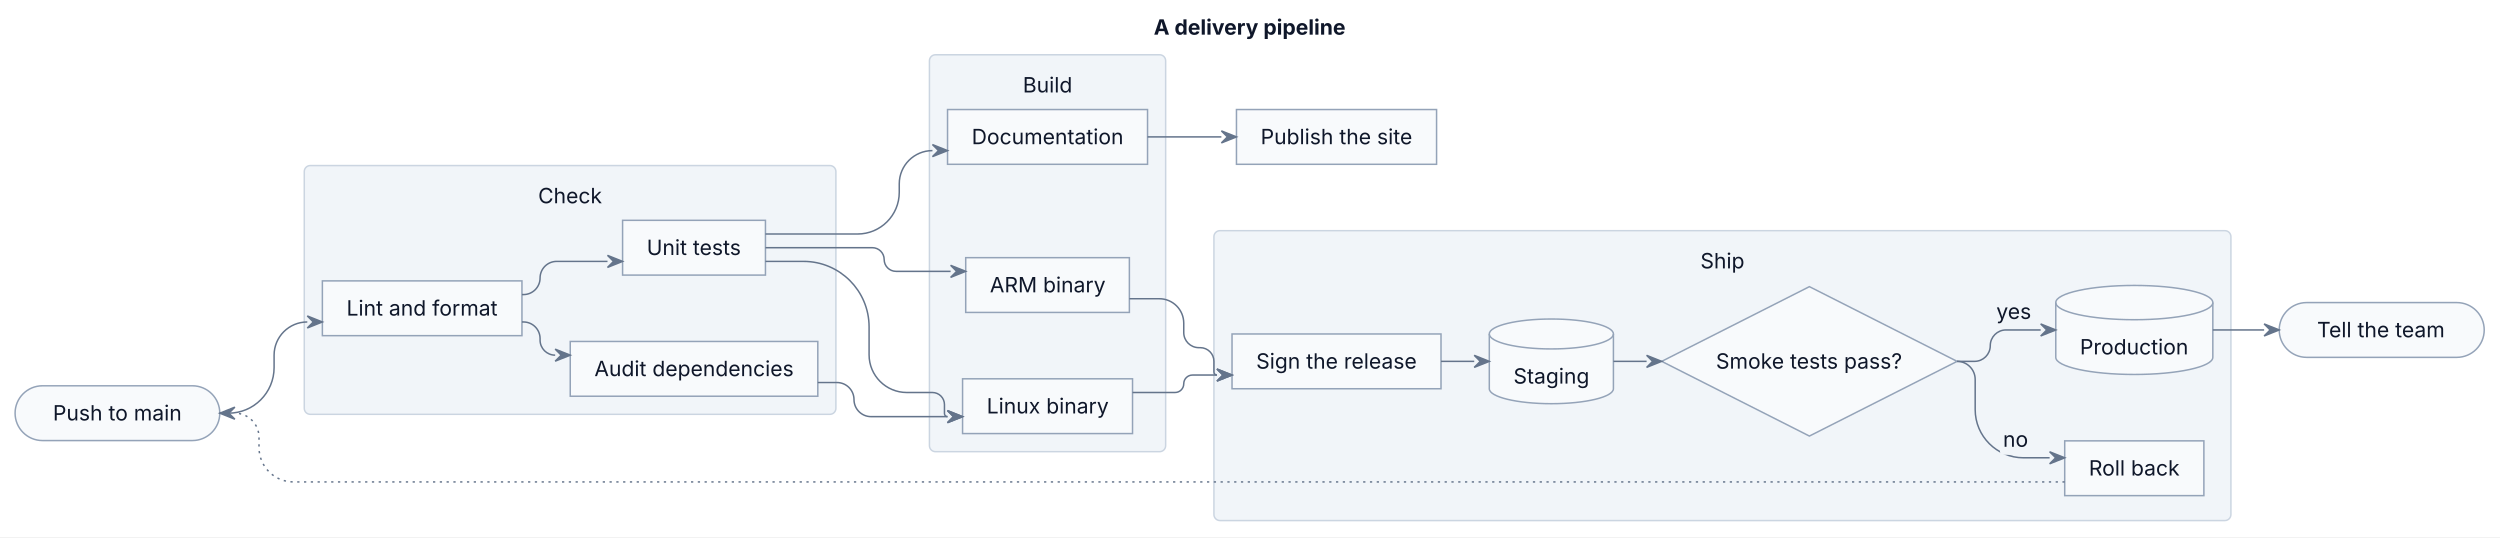
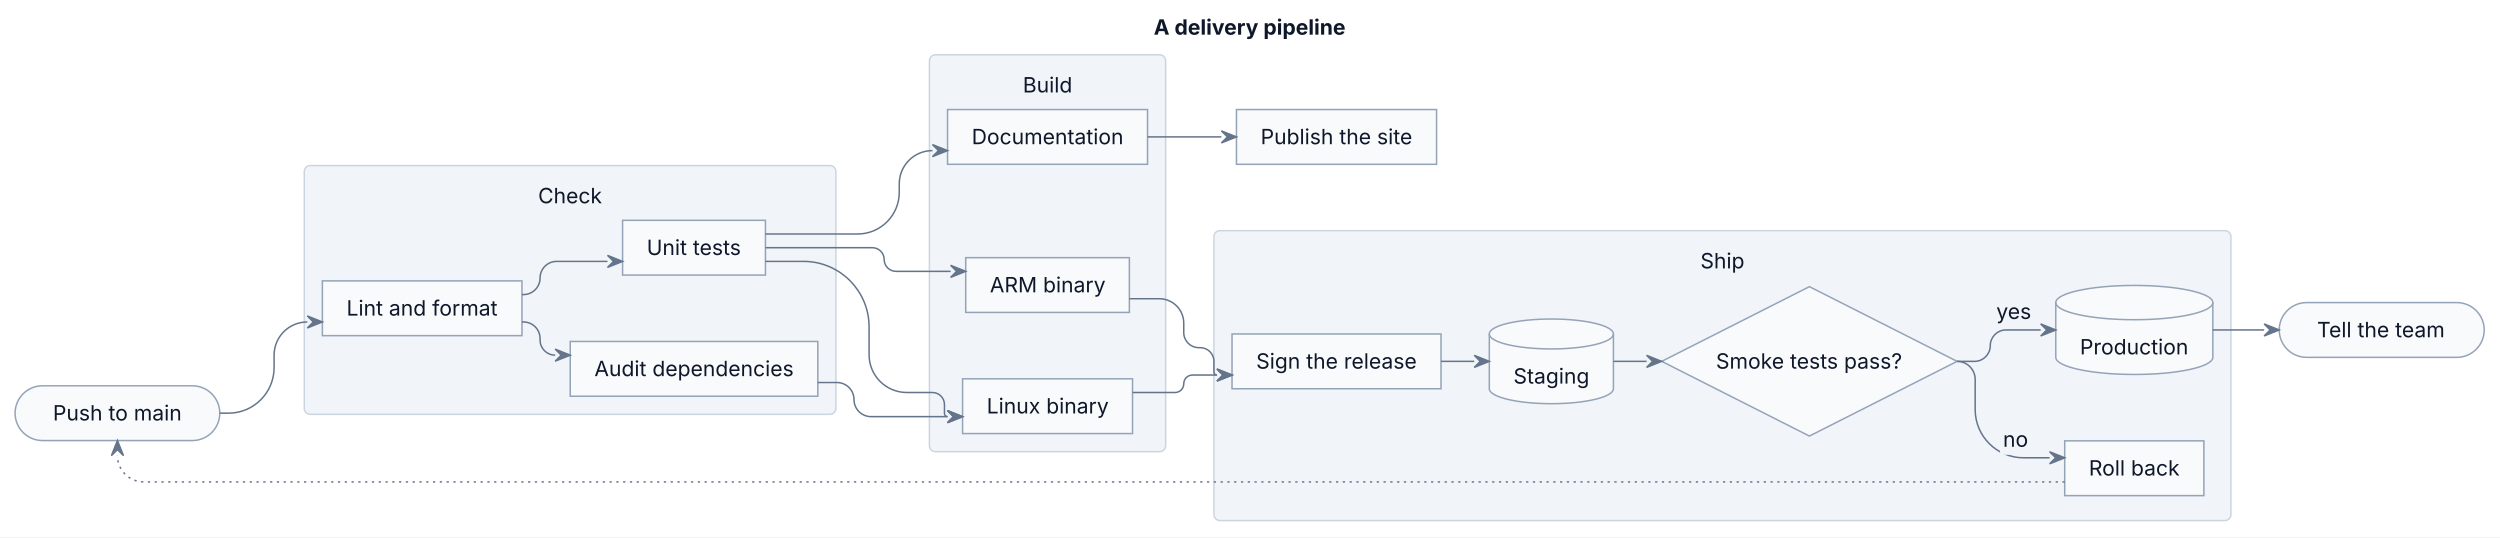
<svg xmlns="http://www.w3.org/2000/svg" width="1657" height="356" viewBox="0 0 1657 356">
  <rect x="0" y="0" width="1657" height="356" fill="#FFFFFF" />
  <g transform="translate(10,36.3)">
    <g>
      <rect x="0" y="219.4" width="135.67" height="36.3" rx="18.15" ry="18.15" fill="#F8FAFC" stroke="#94A3B8" stroke-width="1" />
      <rect x="191.67" y="73.43" width="352.36" height="164.89" rx="4" ry="4" fill="#F1F5F9" stroke="#CBD5E1" stroke-width="1" />
      <rect x="203.67" y="149.87" width="132.28" height="36.3" fill="#F8FAFC" stroke="#94A3B8" stroke-width="1" />
      <rect x="402.65" y="109.73" width="94.69" height="36.3" fill="#F8FAFC" stroke="#94A3B8" stroke-width="1" />
      <rect x="367.96" y="190.02" width="164.08" height="36.3" fill="#F8FAFC" stroke="#94A3B8" stroke-width="1" />
      <rect x="606.03" y="0" width="156.56" height="263.07" rx="4" ry="4" fill="#F1F5F9" stroke="#CBD5E1" stroke-width="1" />
      <rect x="627.99" y="214.77" width="112.65" height="36.3" fill="#F8FAFC" stroke="#94A3B8" stroke-width="1" />
      <rect x="630.07" y="134.48" width="108.48" height="36.3" fill="#F8FAFC" stroke="#94A3B8" stroke-width="1" />
      <rect x="618.03" y="36.3" width="132.56" height="36.3" fill="#F8FAFC" stroke="#94A3B8" stroke-width="1" />
      <rect x="794.59" y="116.59" width="674.06" height="192.13" rx="4" ry="4" fill="#F1F5F9" stroke="#CBD5E1" stroke-width="1" />
      <rect x="806.59" y="185.06" width="138.51" height="36.3" fill="#F8FAFC" stroke="#94A3B8" stroke-width="1" />
      <path d="M977.11,185.06 A41.13,9.92 0 0 1 1059.37,185.06 L1059.37,221.35 A41.13,9.92 0 0 1 977.11,221.35 Z" fill="#F8FAFC" stroke="#94A3B8" stroke-width="1" />
      <path d="M977.11,185.06 A41.13,9.92 0 0 0 1059.37,185.06" fill="none" stroke="#94A3B8" stroke-width="1" />
      <polygon points="1189.26,153.69 1287.15,203.21 1189.26,252.72 1091.37,203.21" fill="#F8FAFC" stroke="#94A3B8" stroke-width="1" />
      <path d="M1352.57,164.25 A52.04,11.36 0 0 1 1456.66,164.25 L1456.66,200.54 A52.04,11.36 0 0 1 1352.57,200.54 Z" fill="#F8FAFC" stroke="#94A3B8" stroke-width="1" />
      <path d="M1352.57,164.25 A52.04,11.36 0 0 0 1456.66,164.25" fill="none" stroke="#94A3B8" stroke-width="1" />
      <rect x="1358.49" y="255.9" width="92.24" height="36.3" fill="#F8FAFC" stroke="#94A3B8" stroke-width="1" />
      <rect x="809.53" y="36.3" width="132.63" height="36.3" fill="#F8FAFC" stroke="#94A3B8" stroke-width="1" />
      <rect x="1500.66" y="164.25" width="135.88" height="36.3" rx="18.15" ry="18.15" fill="#F8FAFC" stroke="#94A3B8" stroke-width="1" />
    </g>
    <g id="lines">
      <path d="M135.67,237.55 L141.45,237.55 C158.14,237.55 171.67,224.01 171.67,207.32 L171.67,199.1 C171.67,186.95 181.52,177.1 193.67,177.1 L193.67,177.1" fill="none" stroke="#64748B" stroke-width="1" />
      <path d="M497.34,136.95 L522.58,136.95 C546.58,136.95 566.03,156.4 566.03,180.4 L566.03,198.87 C566.03,212.66 577.21,223.85 591.01,223.85 L607.99,223.85 C612.4,223.85 615.99,227.43 615.99,231.85 L615.99,237.85 C615.99,238.95 616.88,239.85 617.99,239.85 L617.99,239.85" fill="none" stroke="#64748B" stroke-width="1" />
      <path d="M497.34,127.87 L568.19,127.87 C572.52,127.87 576.03,131.38 576.03,135.71 L576.03,135.71 C576.03,140.04 579.54,143.55 583.87,143.55 L620.07,143.55" fill="none" stroke="#64748B" stroke-width="1" />
      <path d="M532.03,217.24 L544.73,217.24 C550.97,217.24 556.03,222.3 556.03,228.55 L556.03,228.55 C556.03,234.79 561.09,239.85 567.33,239.85 L617.99,239.85" fill="none" stroke="#64748B" stroke-width="1" />
      <path d="M497.34,118.8 L558.39,118.8 C573.66,118.8 586.03,106.43 586.03,91.16 L586.03,85.52 C586.03,73.37 595.88,63.52 608.03,63.52 L608.03,63.52" fill="none" stroke="#64748B" stroke-width="1" />
      <path d="M740.64,223.85 L768.81,223.85 C772,223.85 774.59,221.26 774.59,218.06 L774.59,218.06 C774.59,214.87 777.18,212.28 780.38,212.28 L796.59,212.28" fill="none" stroke="#64748B" stroke-width="1" />
      <path d="M738.55,161.7 L758.38,161.7 C767.33,161.7 774.59,168.96 774.59,177.92 L774.59,184.13 C774.59,189.66 779.07,194.13 784.59,194.13 L785.52,194.13 C790.53,194.13 794.59,198.2 794.59,203.21 L794.59,210.28 C794.59,211.39 795.49,212.28 796.59,212.28 L796.59,212.28" fill="none" stroke="#64748B" stroke-width="1" />
      <polyline points="750.59,54.44 799.53,54.44" fill="none" stroke="#64748B" stroke-width="1" />
-       <path d="M1358.49,283.12 L184.46,283.12 C171.88,283.12 161.67,272.92 161.67,260.33 L161.67,253.55 C161.67,244.71 154.51,237.55 145.67,237.55 L145.67,237.55" fill="none" stroke="#64748B" stroke-width="1" stroke-dasharray="1.5,3" />
+       <path d="M1358.49,283.12 L85.27,283.12 C75.64,283.12 67.84,275.32 67.84,265.69 L67.84,265.69" fill="none" stroke="#64748B" stroke-width="1" stroke-dasharray="1.5,3" />
      <polyline points="1456.66,182.39 1490.66,182.39" fill="none" stroke="#64748B" stroke-width="1" />
      <path d="M335.96,158.95 L336.96,158.95 C343.03,158.95 347.96,154.02 347.96,147.95 L347.96,147.95 C347.96,141.87 352.88,136.95 358.96,136.95 L392.65,136.95" fill="none" stroke="#64748B" stroke-width="1" />
      <path d="M335.96,177.1 L336.96,177.1 C343.03,177.1 347.96,182.02 347.96,188.1 L347.96,189.1 C347.96,194.62 352.43,199.1 357.96,199.1 L357.96,199.1" fill="none" stroke="#64748B" stroke-width="1" />
      <polyline points="945.11,203.21 967.11,203.21" fill="none" stroke="#64748B" stroke-width="1" />
      <polyline points="1059.37,203.21 1081.37,203.21" fill="none" stroke="#64748B" stroke-width="1" />
      <path d="M1287.15,203.21 L1298.74,203.21 C1304.49,203.21 1309.15,198.55 1309.15,192.8 L1309.15,192.8 C1309.15,187.05 1313.81,182.39 1319.55,182.39 L1342.57,182.39" fill="none" stroke="#64748B" stroke-width="1" />
      <path d="M1287.15,203.21 L1287.15,203.21 C1293.78,203.21 1299.15,208.58 1299.15,215.21 L1299.15,235.17 C1299.15,252.82 1313.46,267.12 1331.11,267.12 L1348.49,267.12" fill="none" stroke="#64748B" stroke-width="1" />
      <polygon points="193.67,181.1 203.67,177.1 193.67,173.1 197.67,177.1" fill="#64748B" stroke="#64748B" stroke-width="1" />
      <polygon points="617.99,243.85 627.99,239.85 617.99,235.85 621.99,239.85" fill="#64748B" stroke="#64748B" stroke-width="1" />
      <polygon points="620.07,147.55 630.07,143.55 620.07,139.55 624.07,143.55" fill="#64748B" stroke="#64748B" stroke-width="1" />
      <polygon points="617.99,243.85 627.99,239.85 617.99,235.85 621.99,239.85" fill="#64748B" stroke="#64748B" stroke-width="1" />
      <polygon points="608.03,67.52 618.03,63.52 608.03,59.52 612.03,63.52" fill="#64748B" stroke="#64748B" stroke-width="1" />
      <polygon points="796.59,216.28 806.59,212.28 796.59,208.28 800.59,212.28" fill="#64748B" stroke="#64748B" stroke-width="1" />
      <polygon points="796.59,216.28 806.59,212.28 796.59,208.28 800.59,212.28" fill="#64748B" stroke="#64748B" stroke-width="1" />
      <polygon points="799.53,58.44 809.53,54.44 799.53,50.44 803.53,54.44" fill="#64748B" stroke="#64748B" stroke-width="1" />
-       <polygon points="145.67,233.55 135.67,237.55 145.67,241.55 141.67,237.55" fill="#64748B" stroke="#64748B" stroke-width="1" />
+       <polygon points="71.84,265.69 67.84,255.69 63.84,265.69 67.84,261.69" fill="#64748B" stroke="#64748B" stroke-width="1" />
      <polygon points="1490.66,186.39 1500.66,182.39 1490.66,178.39 1494.66,182.39" fill="#64748B" stroke="#64748B" stroke-width="1" />
      <polygon points="392.65,140.95 402.65,136.95 392.65,132.95 396.65,136.95" fill="#64748B" stroke="#64748B" stroke-width="1" />
      <polygon points="357.96,203.1 367.96,199.1 357.96,195.1 361.96,199.1" fill="#64748B" stroke="#64748B" stroke-width="1" />
      <polygon points="967.11,207.21 977.11,203.21 967.11,199.21 971.11,203.21" fill="#64748B" stroke="#64748B" stroke-width="1" />
      <polygon points="1081.37,207.21 1091.37,203.21 1081.37,199.21 1085.37,203.21" fill="#64748B" stroke="#64748B" stroke-width="1" />
      <polygon points="1342.57,186.39 1352.57,182.39 1342.57,178.39 1346.57,182.39" fill="#64748B" stroke="#64748B" stroke-width="1" />
      <polygon points="1348.49,271.12 1358.49,267.12 1348.49,263.12 1352.49,267.12" fill="#64748B" stroke="#64748B" stroke-width="1" />
    </g>
    <g>
      <text font-family="Inter, ui-sans-serif, system-ui, -apple-system, &quot;Segoe UI&quot;, &quot;DejaVu Sans&quot;, &quot;Liberation Sans&quot;, Arial, Liberation Sans, Arimo, Helvetica, Nimbus Sans, sans-serif, &quot;Noto Color Emoji&quot;, &quot;Apple Color Emoji&quot;, &quot;Segoe UI Emoji&quot;" xml:space="preserve">
        <tspan x="25.07" y="242.39" font-size="14" fill="#0F172A" textLength="85.53" lengthAdjust="spacing">Push to main</tspan>
      </text>
      <text font-family="Inter, ui-sans-serif, system-ui, -apple-system, &quot;Segoe UI&quot;, &quot;DejaVu Sans&quot;, &quot;Liberation Sans&quot;, Arial, Liberation Sans, Arimo, Helvetica, Nimbus Sans, sans-serif, &quot;Noto Color Emoji&quot;, &quot;Apple Color Emoji&quot;, &quot;Segoe UI Emoji&quot;" xml:space="preserve">
        <tspan x="346.68" y="98.42" font-size="14" fill="#0F172A" textLength="42.34" lengthAdjust="spacing">Check</tspan>
      </text>
      <text font-family="Inter, ui-sans-serif, system-ui, -apple-system, &quot;Segoe UI&quot;, &quot;DejaVu Sans&quot;, &quot;Liberation Sans&quot;, Arial, Liberation Sans, Arimo, Helvetica, Nimbus Sans, sans-serif, &quot;Noto Color Emoji&quot;, &quot;Apple Color Emoji&quot;, &quot;Segoe UI Emoji&quot;" xml:space="preserve">
        <tspan x="219.67" y="172.87" font-size="14" fill="#0F172A" textLength="100.28" lengthAdjust="spacing">Lint and format</tspan>
      </text>
      <text font-family="Inter, ui-sans-serif, system-ui, -apple-system, &quot;Segoe UI&quot;, &quot;DejaVu Sans&quot;, &quot;Liberation Sans&quot;, Arial, Liberation Sans, Arimo, Helvetica, Nimbus Sans, sans-serif, &quot;Noto Color Emoji&quot;, &quot;Apple Color Emoji&quot;, &quot;Segoe UI Emoji&quot;" xml:space="preserve">
        <tspan x="418.65" y="132.72" font-size="14" fill="#0F172A" textLength="62.69" lengthAdjust="spacing">Unit tests</tspan>
      </text>
      <text font-family="Inter, ui-sans-serif, system-ui, -apple-system, &quot;Segoe UI&quot;, &quot;DejaVu Sans&quot;, &quot;Liberation Sans&quot;, Arial, Liberation Sans, Arimo, Helvetica, Nimbus Sans, sans-serif, &quot;Noto Color Emoji&quot;, &quot;Apple Color Emoji&quot;, &quot;Segoe UI Emoji&quot;" xml:space="preserve">
        <tspan x="383.96" y="213.01" font-size="14" fill="#0F172A" textLength="132.08" lengthAdjust="spacing">Audit dependencies</tspan>
      </text>
      <text font-family="Inter, ui-sans-serif, system-ui, -apple-system, &quot;Segoe UI&quot;, &quot;DejaVu Sans&quot;, &quot;Liberation Sans&quot;, Arial, Liberation Sans, Arimo, Helvetica, Nimbus Sans, sans-serif, &quot;Noto Color Emoji&quot;, &quot;Apple Color Emoji&quot;, &quot;Segoe UI Emoji&quot;" xml:space="preserve">
        <tspan x="667.93" y="24.99" font-size="14" fill="#0F172A" textLength="32.77" lengthAdjust="spacing">Build</tspan>
      </text>
      <text font-family="Inter, ui-sans-serif, system-ui, -apple-system, &quot;Segoe UI&quot;, &quot;DejaVu Sans&quot;, &quot;Liberation Sans&quot;, Arial, Liberation Sans, Arimo, Helvetica, Nimbus Sans, sans-serif, &quot;Noto Color Emoji&quot;, &quot;Apple Color Emoji&quot;, &quot;Segoe UI Emoji&quot;" xml:space="preserve">
        <tspan x="643.99" y="237.76" font-size="14" fill="#0F172A" textLength="80.65" lengthAdjust="spacing">Linux binary</tspan>
      </text>
      <text font-family="Inter, ui-sans-serif, system-ui, -apple-system, &quot;Segoe UI&quot;, &quot;DejaVu Sans&quot;, &quot;Liberation Sans&quot;, Arial, Liberation Sans, Arimo, Helvetica, Nimbus Sans, sans-serif, &quot;Noto Color Emoji&quot;, &quot;Apple Color Emoji&quot;, &quot;Segoe UI Emoji&quot;" xml:space="preserve">
        <tspan x="646.07" y="157.47" font-size="14" fill="#0F172A" textLength="76.48" lengthAdjust="spacing">ARM binary</tspan>
      </text>
      <text font-family="Inter, ui-sans-serif, system-ui, -apple-system, &quot;Segoe UI&quot;, &quot;DejaVu Sans&quot;, &quot;Liberation Sans&quot;, Arial, Liberation Sans, Arimo, Helvetica, Nimbus Sans, sans-serif, &quot;Noto Color Emoji&quot;, &quot;Apple Color Emoji&quot;, &quot;Segoe UI Emoji&quot;" xml:space="preserve">
        <tspan x="634.03" y="59.29" font-size="14" fill="#0F172A" textLength="100.56" lengthAdjust="spacing">Documentation</tspan>
      </text>
      <text font-family="Inter, ui-sans-serif, system-ui, -apple-system, &quot;Segoe UI&quot;, &quot;DejaVu Sans&quot;, &quot;Liberation Sans&quot;, Arial, Liberation Sans, Arimo, Helvetica, Nimbus Sans, sans-serif, &quot;Noto Color Emoji&quot;, &quot;Apple Color Emoji&quot;, &quot;Segoe UI Emoji&quot;" xml:space="preserve">
        <tspan x="1117.02" y="141.58" font-size="14" fill="#0F172A" textLength="29.22" lengthAdjust="spacing">Ship</tspan>
      </text>
      <text font-family="Inter, ui-sans-serif, system-ui, -apple-system, &quot;Segoe UI&quot;, &quot;DejaVu Sans&quot;, &quot;Liberation Sans&quot;, Arial, Liberation Sans, Arimo, Helvetica, Nimbus Sans, sans-serif, &quot;Noto Color Emoji&quot;, &quot;Apple Color Emoji&quot;, &quot;Segoe UI Emoji&quot;" xml:space="preserve">
        <tspan x="822.59" y="208.05" font-size="14" fill="#0F172A" textLength="106.51" lengthAdjust="spacing">Sign the release</tspan>
      </text>
      <text font-family="Inter, ui-sans-serif, system-ui, -apple-system, &quot;Segoe UI&quot;, &quot;DejaVu Sans&quot;, &quot;Liberation Sans&quot;, Arial, Liberation Sans, Arimo, Helvetica, Nimbus Sans, sans-serif, &quot;Noto Color Emoji&quot;, &quot;Apple Color Emoji&quot;, &quot;Segoe UI Emoji&quot;" xml:space="preserve">
        <tspan x="993.11" y="217.97" font-size="14" fill="#0F172A" textLength="50.26" lengthAdjust="spacing">Staging</tspan>
      </text>
      <text font-family="Inter, ui-sans-serif, system-ui, -apple-system, &quot;Segoe UI&quot;, &quot;DejaVu Sans&quot;, &quot;Liberation Sans&quot;, Arial, Liberation Sans, Arimo, Helvetica, Nimbus Sans, sans-serif, &quot;Noto Color Emoji&quot;, &quot;Apple Color Emoji&quot;, &quot;Segoe UI Emoji&quot;" xml:space="preserve">
        <tspan x="1127.33" y="208.05" font-size="14" fill="#0F172A" textLength="123.84" lengthAdjust="spacing">Smoke tests pass?</tspan>
      </text>
      <text font-family="Inter, ui-sans-serif, system-ui, -apple-system, &quot;Segoe UI&quot;, &quot;DejaVu Sans&quot;, &quot;Liberation Sans&quot;, Arial, Liberation Sans, Arimo, Helvetica, Nimbus Sans, sans-serif, &quot;Noto Color Emoji&quot;, &quot;Apple Color Emoji&quot;, &quot;Segoe UI Emoji&quot;" xml:space="preserve">
        <tspan x="1368.57" y="198.6" font-size="14" fill="#0F172A" textLength="72.09" lengthAdjust="spacing">Production</tspan>
      </text>
      <text font-family="Inter, ui-sans-serif, system-ui, -apple-system, &quot;Segoe UI&quot;, &quot;DejaVu Sans&quot;, &quot;Liberation Sans&quot;, Arial, Liberation Sans, Arimo, Helvetica, Nimbus Sans, sans-serif, &quot;Noto Color Emoji&quot;, &quot;Apple Color Emoji&quot;, &quot;Segoe UI Emoji&quot;" xml:space="preserve">
        <tspan x="1374.49" y="278.89" font-size="14" fill="#0F172A" textLength="60.24" lengthAdjust="spacing">Roll back</tspan>
      </text>
      <rect x="1311.15" y="160.1" width="27.42" height="20.3" rx="2" ry="2" fill="#F1F5F9" />
      <text font-family="Inter, ui-sans-serif, system-ui, -apple-system, &quot;Segoe UI&quot;, &quot;DejaVu Sans&quot;, &quot;Liberation Sans&quot;, Arial, Liberation Sans, Arimo, Helvetica, Nimbus Sans, sans-serif, &quot;Noto Color Emoji&quot;, &quot;Apple Color Emoji&quot;, &quot;Segoe UI Emoji&quot;" xml:space="preserve">
        <tspan x="1313.15" y="175.09" font-size="14" fill="#0F172A" textLength="23.42" lengthAdjust="spacing">yes</tspan>
      </text>
      <rect x="1315.59" y="244.83" width="20.67" height="20.3" rx="2" ry="2" fill="#F1F5F9" />
      <text font-family="Inter, ui-sans-serif, system-ui, -apple-system, &quot;Segoe UI&quot;, &quot;DejaVu Sans&quot;, &quot;Liberation Sans&quot;, Arial, Liberation Sans, Arimo, Helvetica, Nimbus Sans, sans-serif, &quot;Noto Color Emoji&quot;, &quot;Apple Color Emoji&quot;, &quot;Segoe UI Emoji&quot;" xml:space="preserve">
        <tspan x="1317.59" y="259.82" font-size="14" fill="#0F172A" textLength="16.67" lengthAdjust="spacing">no</tspan>
      </text>
      <text font-family="Inter, ui-sans-serif, system-ui, -apple-system, &quot;Segoe UI&quot;, &quot;DejaVu Sans&quot;, &quot;Liberation Sans&quot;, Arial, Liberation Sans, Arimo, Helvetica, Nimbus Sans, sans-serif, &quot;Noto Color Emoji&quot;, &quot;Apple Color Emoji&quot;, &quot;Segoe UI Emoji&quot;" xml:space="preserve">
        <tspan x="825.53" y="59.29" font-size="14" fill="#0F172A" textLength="100.63" lengthAdjust="spacing">Publish the site</tspan>
      </text>
      <text font-family="Inter, ui-sans-serif, system-ui, -apple-system, &quot;Segoe UI&quot;, &quot;DejaVu Sans&quot;, &quot;Liberation Sans&quot;, Arial, Liberation Sans, Arimo, Helvetica, Nimbus Sans, sans-serif, &quot;Noto Color Emoji&quot;, &quot;Apple Color Emoji&quot;, &quot;Segoe UI Emoji&quot;" xml:space="preserve">
        <tspan x="1525.73" y="187.24" font-size="14" fill="#0F172A" textLength="85.74" lengthAdjust="spacing">Tell the team</tspan>
      </text>
      <text font-family="Inter, ui-sans-serif, system-ui, -apple-system, &quot;Segoe UI&quot;, &quot;DejaVu Sans&quot;, &quot;Liberation Sans&quot;, Arial, Liberation Sans, Arimo, Helvetica, Nimbus Sans, sans-serif, &quot;Noto Color Emoji&quot;, &quot;Apple Color Emoji&quot;, &quot;Segoe UI Emoji&quot;" xml:space="preserve">
        <tspan x="754.7" y="-13.3" font-size="14" fill="#0F172A" font-weight="bold" textLength="127.15" lengthAdjust="spacing">A delivery pipeline</tspan>
      </text>
    </g>
  </g>
</svg>
